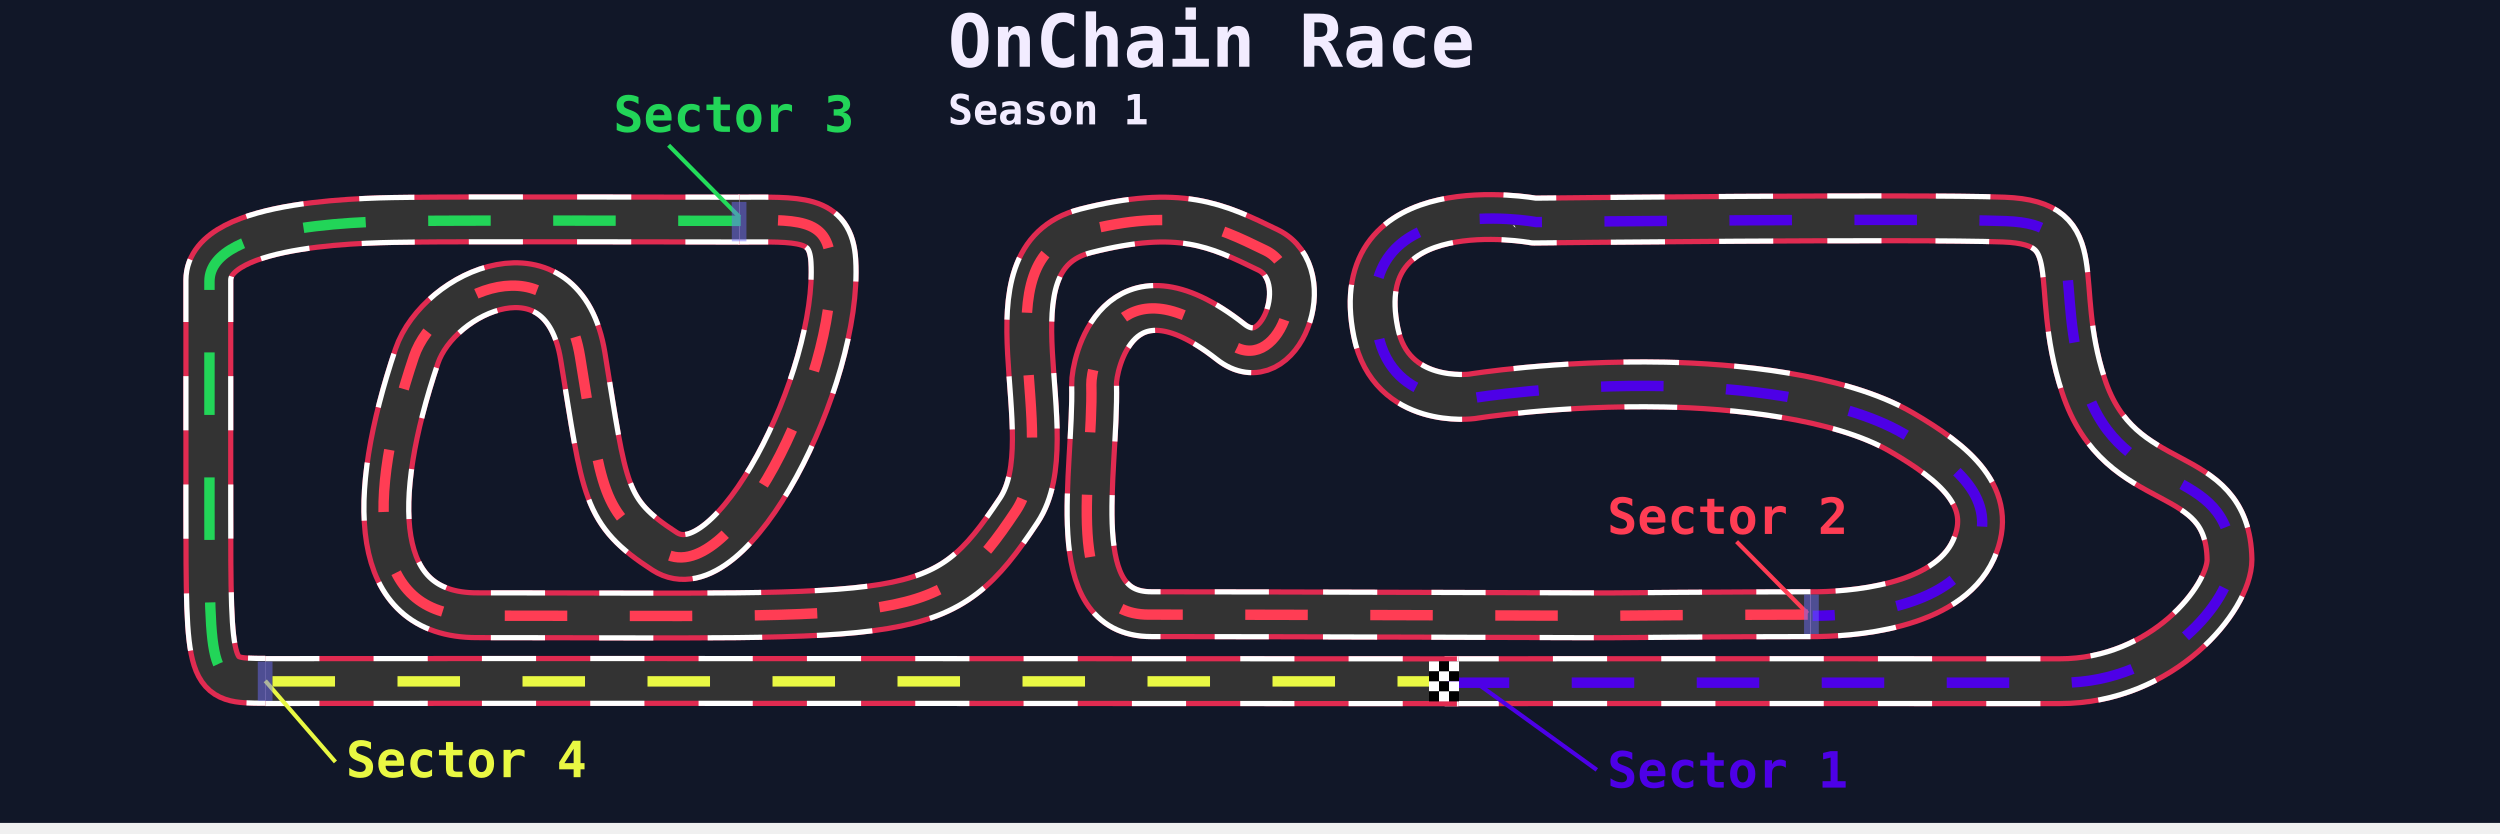
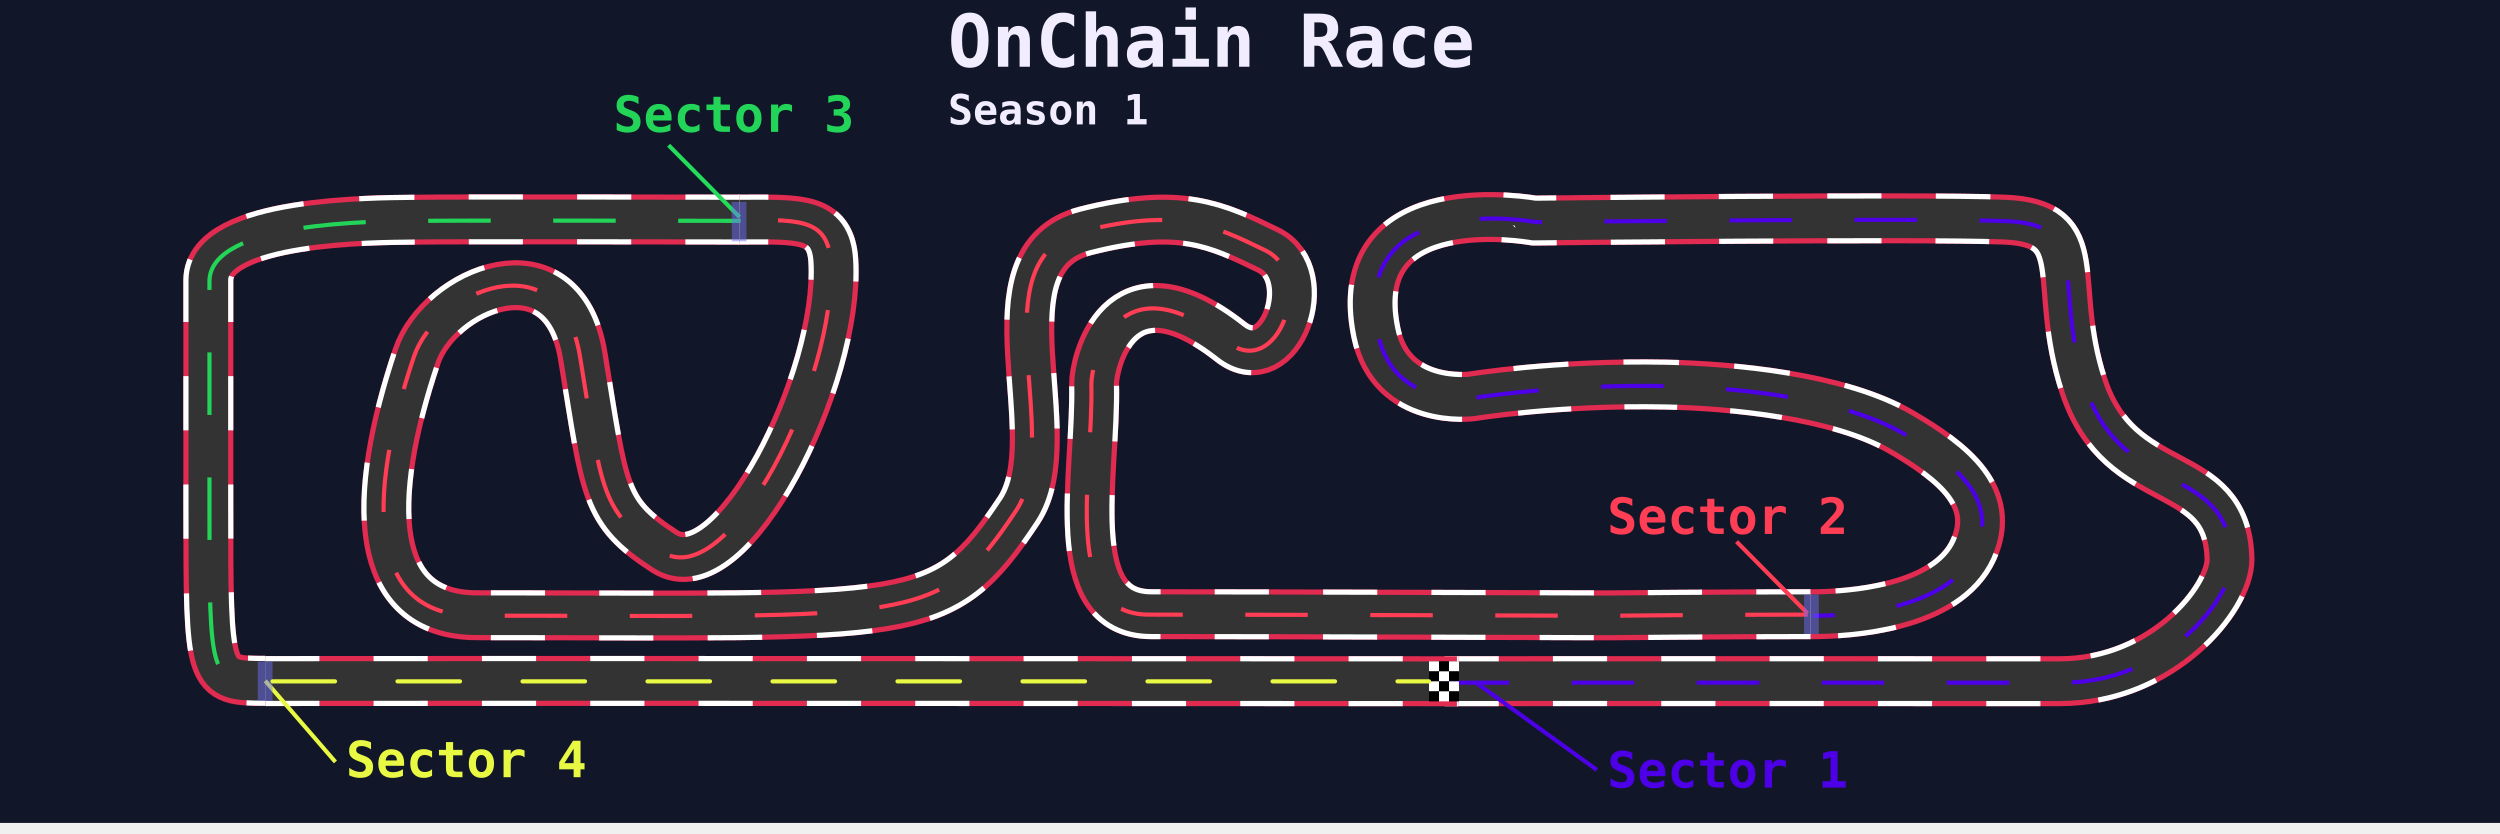
<svg xmlns="http://www.w3.org/2000/svg" viewBox="0 5 1200 400" width="1200" height="400">
  <path fill="#111728" d="M0 0h1200v400H0V0Z" />
  <path id="a" fill="none" d="M693.406 355.97s182.644-.068 295.244 0c49.499.03 81.531-39.852 81.51-58.398-.833-48.031-52.511-29.394-70.16-83.554-16.307-50.041 4.346-77.969-38.103-79.611-41.876-1.62-225.614.469-225.614.469-.018-.065-90.157-16.425-75.89 53.66 7.302 35.878 46.179 30.709 46.179 30.709s40.64-6.688 92.612-5.651c31.612.63 83.573 5.315 113.583 22.87 25.216 14.751 45.774 31.321 34.501 56.312-12.736 28.234-59.734 31.063-78.215 31.063" />
  <path id="b" fill="none" d="M869.053 323.806c-40.228 0-96.878.561-96.878.561-17.339 0-150.53-.561-219.528-.561-42.705 0-26.416-67.137-27.484-110.426-.22-8.897 11.143-63.05 65.498-20.351 23.853 18.739 42.361-32.206 18.074-44.025-24.821-12.08-42.55-20.662-87.59-9.211-52.244 13.283-8.368 98.386-32.143 134.156-37.2 55.97-48.828 50.361-260.056 50.361-51.175 0-52.13-55.413-28.946-124.31 10.575-31.426 70.31-57.657 79.738 0 10.667 65.236 9.893 74.595 39.262 93.632 32.195 20.869 84.291-83.192 81-139.375-1.259-21.489-16.789-19.85-45.687-19.85" />
  <path id="c" fill="none" d="M355 134.407c-31.361 0-133.346-.295-157.294.057-16.878.248-97.706-.057-97.706 29.032v107.71c0 84.581 0 84.581 27.32 84.581" />
  <path id="d" fill="none" d="M127.32 355.905C199.582 355.733 700 356 700 356" />
  <path fill="none" d="M693.406 355.97s182.644-.068 295.244 0c49.499.03 81.531-39.852 81.51-58.398-.833-48.031-52.511-29.394-70.16-83.554-16.307-50.041 4.346-77.969-38.103-79.611-41.876-1.62-225.614.469-225.614.469-.018-.065-90.157-16.425-75.89 53.66 7.302 35.878 46.179 30.709 46.179 30.709s40.64-6.688 92.612-5.651c31.612.63 83.573 5.315 113.583 22.87 25.216 14.751 45.774 31.321 34.501 56.312-12.736 28.234-59.734 31.063-78.215 31.063" />
  <path fill="none" d="M869.053 323.806c-40.228 0-96.878.561-96.878.561-17.339 0-150.53-.561-219.528-.561-42.705 0-26.416-67.137-27.484-110.426-.22-8.897 11.143-63.05 65.498-20.351 23.853 18.739 42.361-32.206 18.074-44.025-24.821-12.08-42.55-20.662-87.59-9.211-52.244 13.283-8.368 98.386-32.143 134.156-37.2 55.97-48.828 50.361-260.056 50.361-51.175 0-52.13-55.413-28.946-124.31 10.575-31.426 70.31-57.657 79.738 0 10.667 65.236 9.893 74.595 39.262 93.632 32.195 20.869 84.291-83.192 81-139.375-1.259-21.489-16.789-19.85-45.687-19.85" />
  <path fill="none" d="M355 134.407c-31.361 0-133.346-.295-157.294.057-16.878.248-97.706-.057-97.706 29.032v107.71c0 84.581 0 84.581 27.32 84.581m0 .118C199.582 355.733 700 356 700 356" />
  <g stroke-linejoin="round" fill="none">
    <path d="M693.406 331.97s182.644-.068 295.244 0c49.499.03 81.531-39.852 81.51-58.398-.833-48.031-52.511-29.394-70.16-83.554-16.307-50.041 4.346-77.969-38.103-79.611-41.876-1.62-225.614.469-225.614.469-.018-.065-90.157-16.425-75.89 53.66 7.302 35.878 46.179 30.709 46.179 30.709s40.64-6.688 92.612-5.651c31.612.63 83.573 5.315 113.583 22.87 25.216 14.751 45.774 31.321 34.501 56.312-12.736 28.234-59.734 31.063-78.215 31.063" stroke="#e12b51" stroke-width="24" />
    <path d="M693.406 331.97s182.644-.068 295.244 0c49.499.03 81.531-39.852 81.51-58.398-.833-48.031-52.511-29.394-70.16-83.554-16.307-50.041 4.346-77.969-38.103-79.611-41.876-1.62-225.614.469-225.614.469-.018-.065-90.157-16.425-75.89 53.66 7.302 35.878 46.179 30.709 46.179 30.709s40.64-6.688 92.612-5.651c31.612.63 83.573 5.315 113.583 22.87 25.216 14.751 45.774 31.321 34.501 56.312-12.736 28.234-59.734 31.063-78.215 31.063" stroke="#fff" stroke-dasharray="26 26" stroke-width="24" />
    <path d="M693.406 331.97s182.644-.068 295.244 0c49.499.03 81.531-39.852 81.51-58.398-.833-48.031-52.511-29.394-70.16-83.554-16.307-50.041 4.346-77.969-38.103-79.611-41.876-1.62-225.614.469-225.614.469-.018-.065-90.157-16.425-75.89 53.66 7.302 35.878 46.179 30.709 46.179 30.709s40.64-6.688 92.612-5.651c31.612.63 83.573 5.315 113.583 22.87 25.216 14.751 45.774 31.321 34.501 56.312-12.736 28.234-59.734 31.063-78.215 31.063" stroke-width="19" stroke="#333" />
    <path d="M869.053 299.806c-40.228 0-96.878.561-96.878.561-17.339 0-150.53-.561-219.528-.561-42.705 0-26.416-67.137-27.484-110.426-.22-8.897 11.143-63.05 65.498-20.351 23.853 18.739 42.361-32.206 18.074-44.025-24.821-12.08-42.55-20.662-87.59-9.211-52.244 13.283-8.368 98.386-32.143 134.156-37.2 55.97-48.828 50.361-260.056 50.361-51.175 0-52.13-55.413-28.946-124.31 10.575-31.426 70.31-57.657 79.738 0 10.667 65.236 9.893 74.595 39.262 93.632 32.195 20.869 84.291-83.192 81-139.375-1.259-21.489-16.789-19.85-45.687-19.85" stroke="#e12b51" stroke-width="24" />
    <path d="M869.053 299.806c-40.228 0-96.878.561-96.878.561-17.339 0-150.53-.561-219.528-.561-42.705 0-26.416-67.137-27.484-110.426-.22-8.897 11.143-63.05 65.498-20.351 23.853 18.739 42.361-32.206 18.074-44.025-24.821-12.08-42.55-20.662-87.59-9.211-52.244 13.283-8.368 98.386-32.143 134.156-37.2 55.97-48.828 50.361-260.056 50.361-51.175 0-52.13-55.413-28.946-124.31 10.575-31.426 70.31-57.657 79.738 0 10.667 65.236 9.893 74.595 39.262 93.632 32.195 20.869 84.291-83.192 81-139.375-1.259-21.489-16.789-19.85-45.687-19.85" stroke="#fff" stroke-dasharray="26 26" stroke-width="24" />
    <path d="M869.053 299.806c-40.228 0-96.878.561-96.878.561-17.339 0-150.53-.561-219.528-.561-42.705 0-26.416-67.137-27.484-110.426-.22-8.897 11.143-63.05 65.498-20.351 23.853 18.739 42.361-32.206 18.074-44.025-24.821-12.08-42.55-20.662-87.59-9.211-52.244 13.283-8.368 98.386-32.143 134.156-37.2 55.97-48.828 50.361-260.056 50.361-51.175 0-52.13-55.413-28.946-124.31 10.575-31.426 70.31-57.657 79.738 0 10.667 65.236 9.893 74.595 39.262 93.632 32.195 20.869 84.291-83.192 81-139.375-1.259-21.489-16.789-19.85-45.687-19.85" stroke-width="19" stroke="#333" />
    <path d="M355 110.407c-31.361 0-133.346-.295-157.294.057-16.878.248-97.706-.057-97.706 29.032v107.71c0 84.581 0 84.581 27.32 84.581" stroke="#e12b51" stroke-width="24" />
    <path d="M355 110.407c-31.361 0-133.346-.295-157.294.057-16.878.248-97.706-.057-97.706 29.032v107.71c0 84.581 0 84.581 27.32 84.581" stroke="#fff" stroke-dasharray="26 26" stroke-width="24" />
    <path d="M355 110.407c-31.361 0-133.346-.295-157.294.057-16.878.248-97.706-.057-97.706 29.032v107.71c0 84.581 0 84.581 27.32 84.581" stroke="#333" stroke-width="19" />
    <path d="M127.32 331.905C199.582 331.733 700 332 700 332" stroke="#e12b51" stroke-width="24" />
    <path d="M127.32 331.905C199.582 331.733 700 332 700 332" stroke="#fff" stroke-dasharray="26 26" stroke-width="24" />
    <path d="M127.32 331.905C199.582 331.733 700 332 700 332" stroke-width="19" stroke="#333" />
-     <path d="M694.435 356.701s182.644-.068 295.244 0c49.499.03 81.531-39.852 81.51-58.398-.833-48.031-52.511-29.394-70.16-83.554-16.307-50.041 4.346-77.969-38.103-79.611-41.876-1.62-225.614.469-225.614.469-.018-.065-90.157-16.425-75.89 53.66 7.302 35.878 46.179 30.709 46.179 30.709s40.64-6.688 92.612-5.651c31.612.63 83.573 5.315 113.583 22.87 25.216 14.751 45.774 31.321 34.501 56.312-12.736 28.234-59.734 31.063-78.215 31.063" style="stroke-dasharray:30;stroke-width:5px;stroke:#4d00e7" transform="translate(0 -24)" />
+     <path d="M694.435 356.701s182.644-.068 295.244 0c49.499.03 81.531-39.852 81.51-58.398-.833-48.031-52.511-29.394-70.16-83.554-16.307-50.041 4.346-77.969-38.103-79.611-41.876-1.62-225.614.469-225.614.469-.018-.065-90.157-16.425-75.89 53.66 7.302 35.878 46.179 30.709 46.179 30.709s40.64-6.688 92.612-5.651c31.612.63 83.573 5.315 113.583 22.87 25.216 14.751 45.774 31.321 34.501 56.312-12.736 28.234-59.734 31.063-78.215 31.063" style="stroke-dasharray:30;stroke:#4d00e7;stroke-width:2px" transform="translate(0 -24)" />
    <path style="fill:#d8d8d8;stroke:#4d00e7;stroke-width:2px" d="m708.529 356.701 57.947 41.841" transform="translate(0 -24)" />
-     <path d="M867.729 324.013c-40.228 0-96.878.561-96.878.561-17.339 0-150.53-.561-219.528-.561-42.705 0-26.416-67.137-27.484-110.426-.22-8.897 11.143-63.05 65.498-20.351 23.853 18.739 42.361-32.206 18.074-44.025-24.821-12.08-42.55-20.662-87.59-9.211-52.244 13.283-8.368 98.386-32.143 134.156-37.2 55.97-48.828 50.361-260.056 50.361-51.175 0-52.13-55.413-28.946-124.31 10.575-31.426 70.31-57.657 79.738 0 10.667 65.236 9.893 74.595 39.262 93.632 32.195 20.869 84.291-83.192 81-139.375-1.259-21.489-16.789-19.85-45.687-19.85" style="stroke-width:5px;stroke-dasharray:30;stroke:#ff3d54" transform="translate(0 -24)" />
+     <path d="M867.729 324.013c-40.228 0-96.878.561-96.878.561-17.339 0-150.53-.561-219.528-.561-42.705 0-26.416-67.137-27.484-110.426-.22-8.897 11.143-63.05 65.498-20.351 23.853 18.739 42.361-32.206 18.074-44.025-24.821-12.08-42.55-20.662-87.59-9.211-52.244 13.283-8.368 98.386-32.143 134.156-37.2 55.97-48.828 50.361-260.056 50.361-51.175 0-52.13-55.413-28.946-124.31 10.575-31.426 70.31-57.657 79.738 0 10.667 65.236 9.893 74.595 39.262 93.632 32.195 20.869 84.291-83.192 81-139.375-1.259-21.489-16.789-19.85-45.687-19.85" style="stroke-dasharray:30;stroke:#ff3d54;stroke-width:2px" transform="translate(0 -24)" />
    <path style="stroke-width:2px;stroke:#ff3d54;fill:#22d558" d="m833.548 288.986 34.077 34.459" transform="translate(0 -24)" />
    <path style="stroke-width:2px;stroke:#23dc5a" d="M320.923 98.715 355 133.174" transform="translate(0 -24)" />
-     <path d="M355.535 135.003c-31.361 0-133.346-.295-157.294.057-16.878.248-97.706-.057-97.706 29.032v107.71c0 84.581 0 84.581 27.32 84.581" style="stroke:#22d558;stroke-dasharray:30;stroke-width:5px" transform="translate(0 -24)" />
+     <path d="M355.535 135.003c-31.361 0-133.346-.295-157.294.057-16.878.248-97.706-.057-97.706 29.032v107.71c0 84.581 0 84.581 27.32 84.581" style="stroke:#22d558;stroke-dasharray:30;stroke-width:2px" transform="translate(0 -24)" />
    <path style="stroke-width:2px;transform-box:fill-box;transform-origin:50% 50%;stroke:#e9f843" d="M127.32 355.787 161 394.729" transform="translate(0 -24)" />
  </g>
  <path style="stroke-width:0;stroke-miterlimit:6;stroke-linecap:square;fill:rgba(110,110,255,.47)" d="M351.217 101.941h7.067v18.901h-7M123.737 322.538h7.067v18.901h-7.067v-18.901Z" />
  <path fill="#171941" d="M0 0h15v5H0z" />
  <path fill="#fff" d="M685.924 322.459h4.8v4.8h-4.8v-4.8Z" />
  <path d="M685.924 327.259h4.8v4.8h-4.8v-4.8Z" />
  <path fill="#fff" d="M685.924 332.059h4.8v4.8h-4.8v-4.8Z" />
  <path d="M685.924 336.859h4.8v4.8h-4.8v-4.8Zm4.8-14.4h4.8v4.8h-4.8v-4.8Z" />
  <path fill="#fff" d="M695.524 322.459h4.8v4.8h-4.8v-4.8Zm-4.8 4.8h4.8v4.8h-4.8v-4.8Z" />
  <path d="M690.724 332.059h4.8v4.8h-4.8v-4.8Z" />
  <path fill="#fff" d="M690.724 336.859h4.8v4.8h-4.8v-4.8Z" />
  <path d="M695.524 327.259h4.8v4.8h-4.8v-4.8Z" />
  <path fill="#fff" d="M695.524 332.059h4.8v4.8h-4.8v-4.8Z" />
  <path d="M695.524 336.859h4.8v4.8h-4.8v-4.8Z" />
  <path style="stroke-width:0;stroke-miterlimit:6;stroke-linecap:square;fill:rgba(110,110,255,.47)" d="M865.953 290.405h7.067v18.901h-7.067v-18.901Z" />
  <text fill="#F2ECFF" font-family="monospace" font-size="35" font-weight="700" style="white-space:pre" y="-7.958">
    <tspan x="455" y="37.042" style="font-size:35px;word-spacing:0">OnChain Race</tspan>
  </text>
  <text style="fill:#f2ecff;font-family:monospace;font-size:20px;font-weight:700;white-space:pre" x="455" y="64.703">Season 1</text>
  <text style="fill:#4d00e7;font-family:monospace;font-size:24px;font-weight:700;text-transform:uppercase;white-space:pre">
    <tspan style="text-decoration:solid rgba(255,255,255,.9)" x="771.472" y="383.036">Sector 1</tspan>
  </text>
  <text style="fill:#ff3d54;font-family:monospace;font-size:24px;font-weight:700;text-transform:uppercase;white-space:pre" x="771.472" y="261.279">Sector 2</text>
  <text style="fill:#22d558;font-family:monospace;font-size:24px;font-weight:700;text-transform:uppercase;white-space:pre" x="294.443" y="68.31">Sector 3</text>
  <text style="fill:#e9f843;font-family:monospace;font-size:24px;font-weight:700;text-transform:uppercase;white-space:pre" x="166.057" y="378.045">Sector 4</text>
-   <path style="fill:none;stroke:#e9f843;stroke-width:5px;stroke-dasharray:30" d="M130.804 332.059h555.12" />
-   <circle cy="-24" r="3" fill="#fff">
-     <animateMotion begin="0s" dur="18s" repeatCount="0">
-       <mpath href="#a" />
-     </animateMotion>
-   </circle>
-   <circle cy="-24" r="3" fill="#fff">
-     <animateMotion begin="18s" dur="18s" repeatCount="0">
-       <mpath href="#b" />
-     </animateMotion>
-   </circle>
-   <circle cy="-24" r="3" fill="#fff">
-     <animateMotion begin="36s" dur="6s" repeatCount="0">
-       <mpath href="#c" />
-     </animateMotion>
-   </circle>
-   <circle cy="-24" r="3" fill="#fff">
-     <animateMotion begin="42s" dur="4s" repeatCount="0">
-       <mpath href="#d" />
-     </animateMotion>
-   </circle>
-   <circle cy="-20" r="3" fill="#1e90ff">
-     <animateMotion begin="0s" dur="17s" repeatCount="0">
-       <mpath href="#a" />
-     </animateMotion>
-   </circle>
-   <circle cy="-20" r="3" fill="#1e90ff">
-     <animateMotion begin="17s" dur="19s" repeatCount="0">
-       <mpath href="#b" />
-     </animateMotion>
-   </circle>
-   <circle cy="-20" r="3" fill="#1e90ff">
-     <animateMotion begin="36s" dur="7s" repeatCount="0">
-       <mpath href="#c" />
-     </animateMotion>
-   </circle>
-   <circle cy="-20" r="3" fill="#1e90ff">
-     <animateMotion begin="42s" dur="3s" repeatCount="0">
+   <path style="fill:none;stroke-dasharray:30;stroke-width:2px;stroke-linecap:round;stroke:#e9f843" d="M130.804 332.059h555.12" />
+   <circle cy="-27" r="3" fill="plum">
+     <animateMotion begin="0s" dur="24" repeatCount="0">
+       <mpath href="#a" />
+     </animateMotion>
+   </circle>
+   <circle cy="-27" r="3" fill="plum">
+     <animateMotion begin="24" dur="21" repeatCount="0">
+       <mpath href="#b" />
+     </animateMotion>
+   </circle>
+   <circle cy="-27" r="3" fill="plum">
+     <animateMotion begin="45" dur="7" repeatCount="0">
+       <mpath href="#c" />
+     </animateMotion>
+   </circle>
+   <circle cy="-27" r="3" fill="plum">
+     <animateMotion begin="52" dur="9" repeatCount="0">
+       <mpath href="#d" />
+     </animateMotion>
+   </circle>
+   <circle cy="-23" r="3" fill="#ff1493">
+     <animateMotion begin="0s" dur="20" repeatCount="0">
+       <mpath href="#a" />
+     </animateMotion>
+   </circle>
+   <circle cy="-23" r="3" fill="#ff1493">
+     <animateMotion begin="20" dur="22" repeatCount="0">
+       <mpath href="#b" />
+     </animateMotion>
+   </circle>
+   <circle cy="-23" r="3" fill="#ff1493">
+     <animateMotion begin="42" dur="7" repeatCount="0">
+       <mpath href="#c" />
+     </animateMotion>
+   </circle>
+   <circle cy="-23" r="3" fill="#ff1493">
+     <animateMotion begin="49" dur="9" repeatCount="0">
+       <mpath href="#d" />
+     </animateMotion>
+   </circle>
+   <circle cy="-20" r="3" fill="#1e90ff">
+     <animateMotion begin="0s" dur="20" repeatCount="0">
+       <mpath href="#a" />
+     </animateMotion>
+   </circle>
+   <circle cy="-20" r="3" fill="#1e90ff">
+     <animateMotion begin="20" dur="25" repeatCount="0">
+       <mpath href="#b" />
+     </animateMotion>
+   </circle>
+   <circle cy="-20" r="3" fill="#1e90ff">
+     <animateMotion begin="45" dur="8" repeatCount="0">
+       <mpath href="#c" />
+     </animateMotion>
+   </circle>
+   <circle cy="-20" r="3" fill="#1e90ff">
+     <animateMotion begin="53" dur="8" repeatCount="0">
+       <mpath href="#d" />
+     </animateMotion>
+   </circle>
+   <circle cy="-25" r="3" fill="#f08080">
+     <animateMotion begin="0s" dur="21" repeatCount="0">
+       <mpath href="#a" />
+     </animateMotion>
+   </circle>
+   <circle cy="-25" r="3" fill="#f08080">
+     <animateMotion begin="21" dur="20" repeatCount="0">
+       <mpath href="#b" />
+     </animateMotion>
+   </circle>
+   <circle cy="-25" r="3" fill="#f08080">
+     <animateMotion begin="41" dur="7" repeatCount="0">
+       <mpath href="#c" />
+     </animateMotion>
+   </circle>
+   <circle cy="-25" r="3" fill="#f08080">
+     <animateMotion begin="48" dur="6" repeatCount="0">
+       <mpath href="#d" />
+     </animateMotion>
+   </circle>
+   <circle cy="-25" r="3" fill="orange">
+     <animateMotion begin="0s" dur="25" repeatCount="0">
+       <mpath href="#a" />
+     </animateMotion>
+   </circle>
+   <circle cy="-25" r="3" fill="orange">
+     <animateMotion begin="25" dur="20" repeatCount="0">
+       <mpath href="#b" />
+     </animateMotion>
+   </circle>
+   <circle cy="-25" r="3" fill="orange">
+     <animateMotion begin="45" dur="7" repeatCount="0">
+       <mpath href="#c" />
+     </animateMotion>
+   </circle>
+   <circle cy="-25" r="3" fill="orange">
+     <animateMotion begin="52" dur="10" repeatCount="0">
+       <mpath href="#d" />
+     </animateMotion>
+   </circle>
+   <circle cy="-24" r="3" fill="red">
+     <animateMotion begin="0s" dur="23" repeatCount="0">
+       <mpath href="#a" />
+     </animateMotion>
+   </circle>
+   <circle cy="-24" r="3" fill="red">
+     <animateMotion begin="23" dur="20" repeatCount="0">
+       <mpath href="#b" />
+     </animateMotion>
+   </circle>
+   <circle cy="-24" r="3" fill="red">
+     <animateMotion begin="43" dur="6" repeatCount="0">
+       <mpath href="#c" />
+     </animateMotion>
+   </circle>
+   <circle cy="-24" r="3" fill="red">
+     <animateMotion begin="49" dur="8" repeatCount="0">
+       <mpath href="#d" />
+     </animateMotion>
+   </circle>
+   <circle cy="-22" r="3" fill="#fff">
+     <animateMotion begin="0s" dur="21" repeatCount="0">
+       <mpath href="#a" />
+     </animateMotion>
+   </circle>
+   <circle cy="-22" r="3" fill="#fff">
+     <animateMotion begin="21" dur="25" repeatCount="0">
+       <mpath href="#b" />
+     </animateMotion>
+   </circle>
+   <circle cy="-22" r="3" fill="#fff">
+     <animateMotion begin="46" dur="9" repeatCount="0">
+       <mpath href="#c" />
+     </animateMotion>
+   </circle>
+   <circle cy="-22" r="3" fill="#fff">
+     <animateMotion begin="55" dur="6" repeatCount="0">
+       <mpath href="#d" />
+     </animateMotion>
+   </circle>
+   <circle cy="-25" r="3" fill="#0000cd">
+     <animateMotion begin="0s" dur="23" repeatCount="0">
+       <mpath href="#a" />
+     </animateMotion>
+   </circle>
+   <circle cy="-25" r="3" fill="#0000cd">
+     <animateMotion begin="23" dur="20" repeatCount="0">
+       <mpath href="#b" />
+     </animateMotion>
+   </circle>
+   <circle cy="-25" r="3" fill="#0000cd">
+     <animateMotion begin="43" dur="9" repeatCount="0">
+       <mpath href="#c" />
+     </animateMotion>
+   </circle>
+   <circle cy="-25" r="3" fill="#0000cd">
+     <animateMotion begin="52" dur="6" repeatCount="0">
+       <mpath href="#d" />
+     </animateMotion>
+   </circle>
+   <circle cy="-25" r="3" fill="#7fffd4">
+     <animateMotion begin="0s" dur="21" repeatCount="0">
+       <mpath href="#a" />
+     </animateMotion>
+   </circle>
+   <circle cy="-25" r="3" fill="#7fffd4">
+     <animateMotion begin="21" dur="22" repeatCount="0">
+       <mpath href="#b" />
+     </animateMotion>
+   </circle>
+   <circle cy="-25" r="3" fill="#7fffd4">
+     <animateMotion begin="43" dur="6" repeatCount="0">
+       <mpath href="#c" />
+     </animateMotion>
+   </circle>
+   <circle cy="-25" r="3" fill="#7fffd4">
+     <animateMotion begin="49" dur="7" repeatCount="0">
+       <mpath href="#d" />
+     </animateMotion>
+   </circle>
+   <circle cy="-26" r="3" fill="#228b22">
+     <animateMotion begin="0s" dur="24" repeatCount="0">
+       <mpath href="#a" />
+     </animateMotion>
+   </circle>
+   <circle cy="-26" r="3" fill="#228b22">
+     <animateMotion begin="24" dur="22" repeatCount="0">
+       <mpath href="#b" />
+     </animateMotion>
+   </circle>
+   <circle cy="-26" r="3" fill="#228b22">
+     <animateMotion begin="46" dur="9" repeatCount="0">
+       <mpath href="#c" />
+     </animateMotion>
+   </circle>
+   <circle cy="-26" r="3" fill="#228b22">
+     <animateMotion begin="55" dur="7" repeatCount="0">
      <mpath href="#d" />
    </animateMotion>
  </circle>
</svg>
